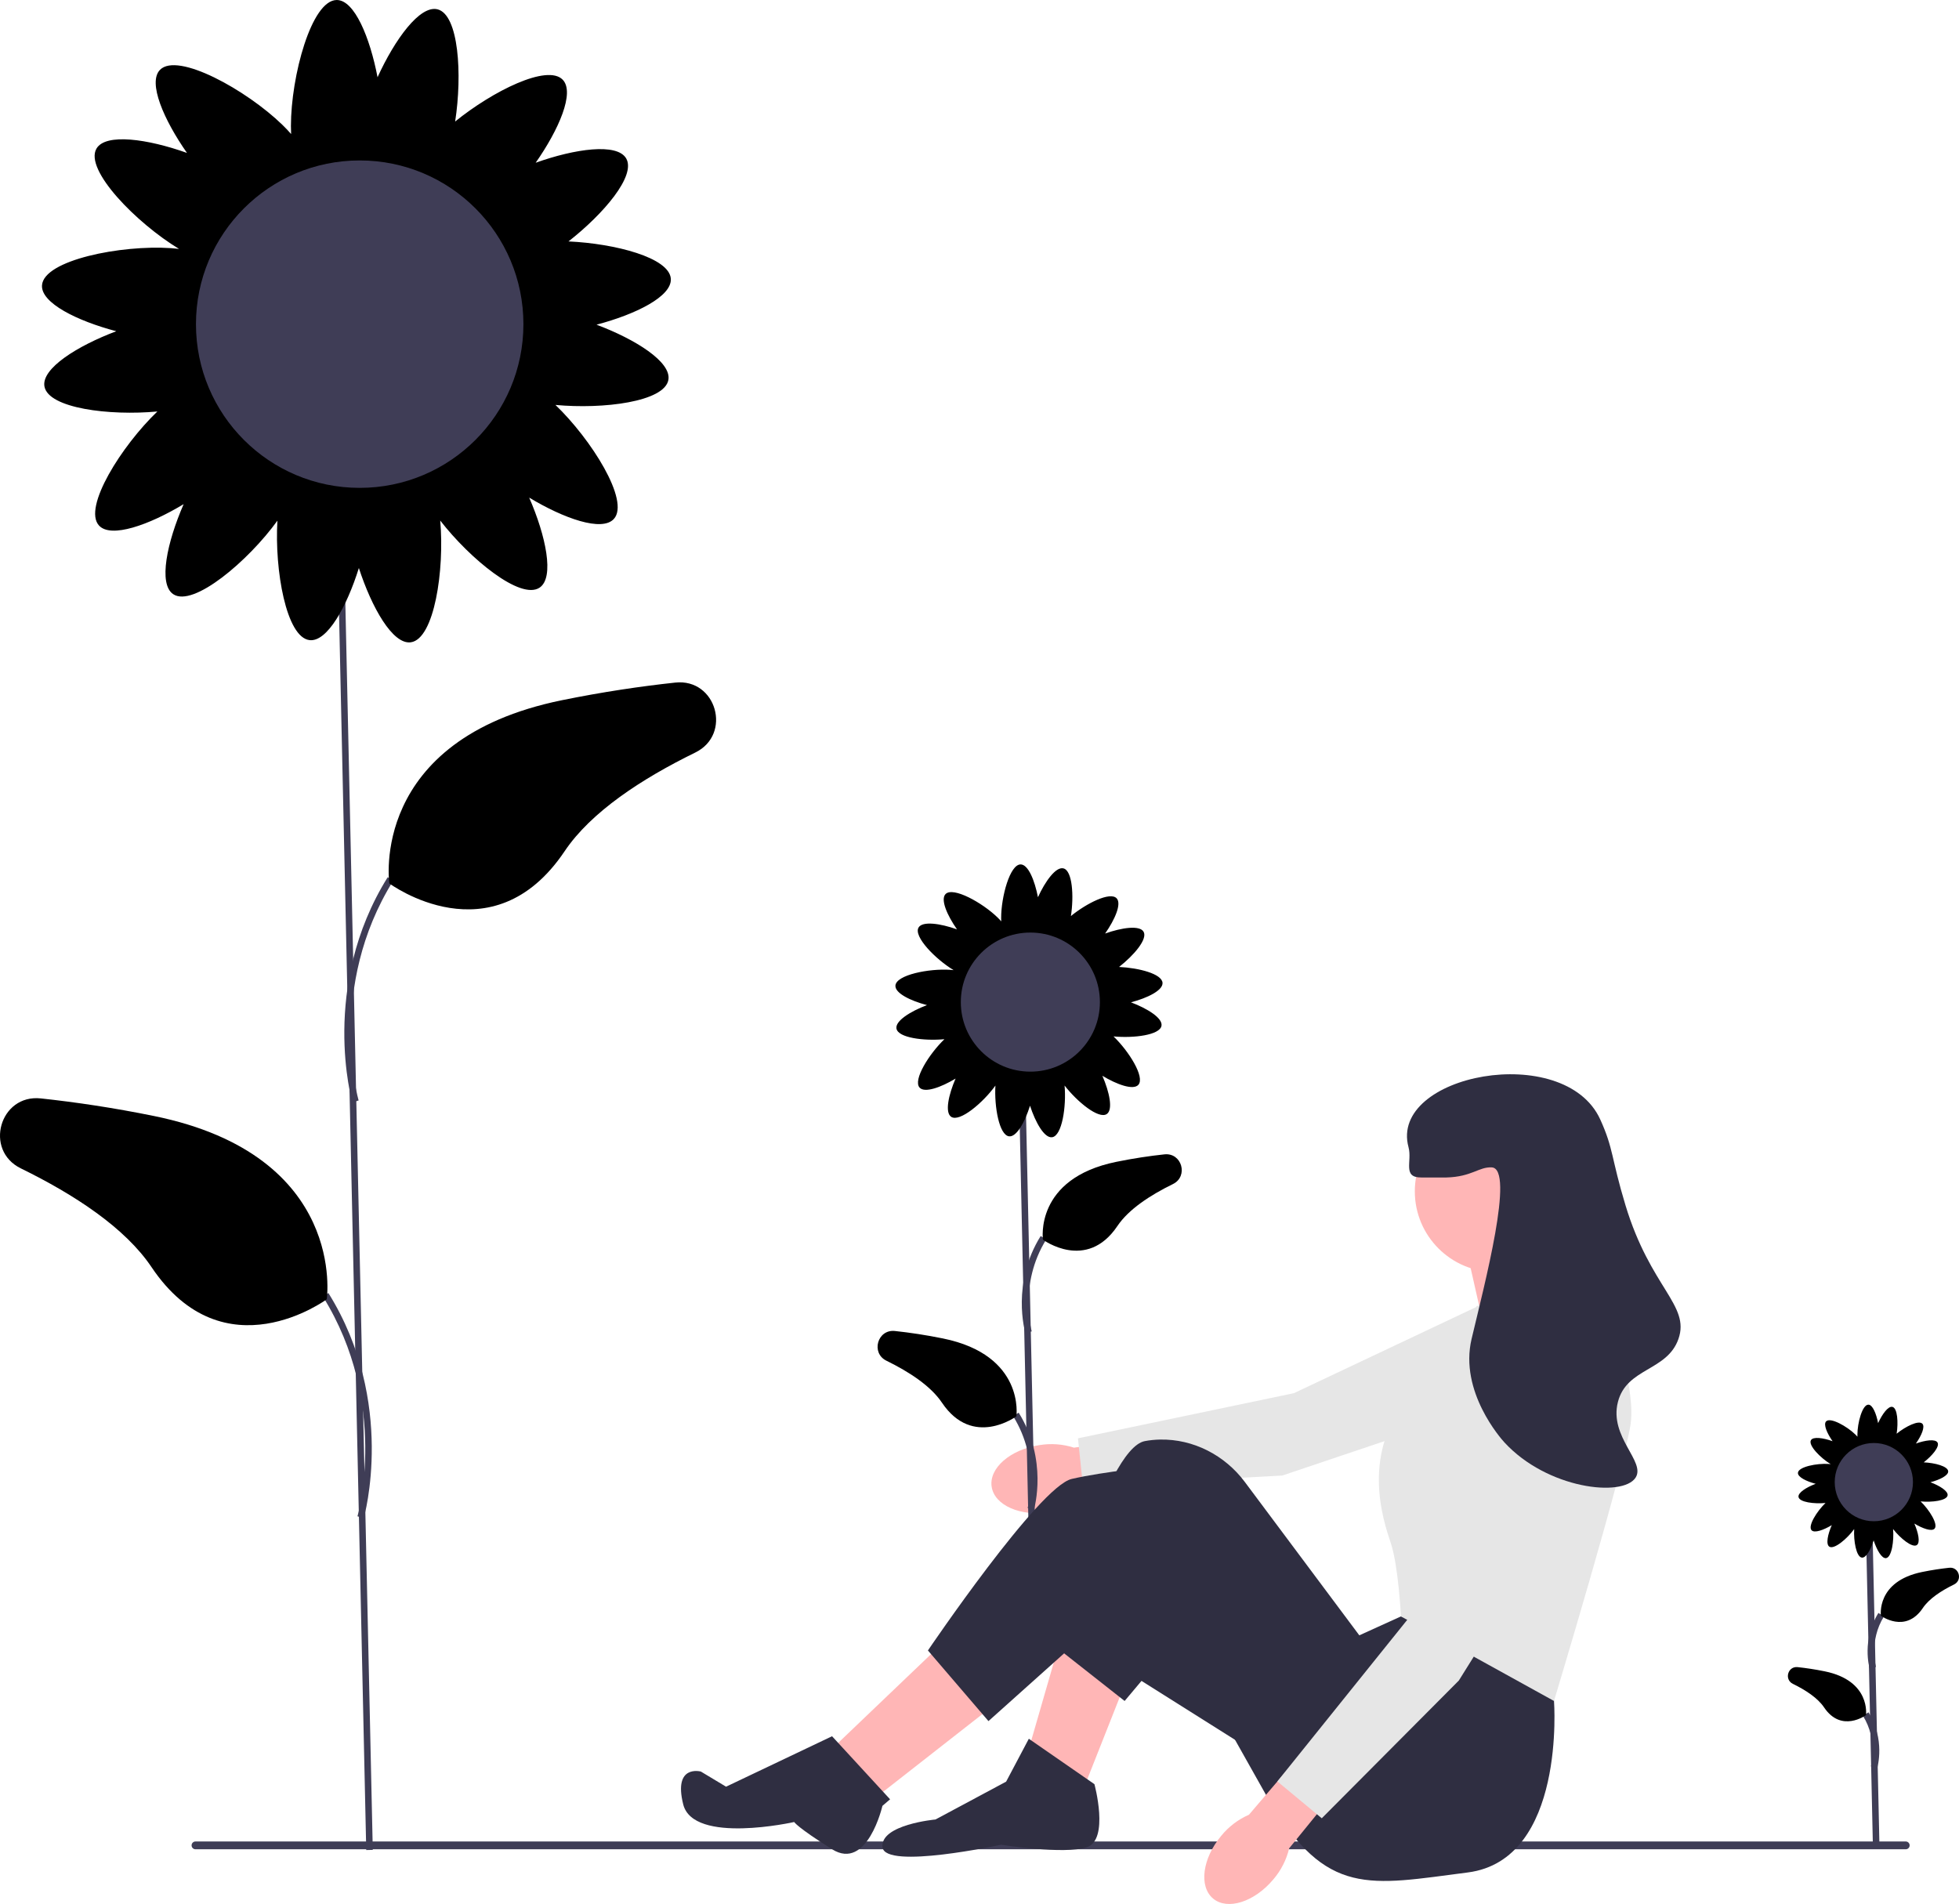
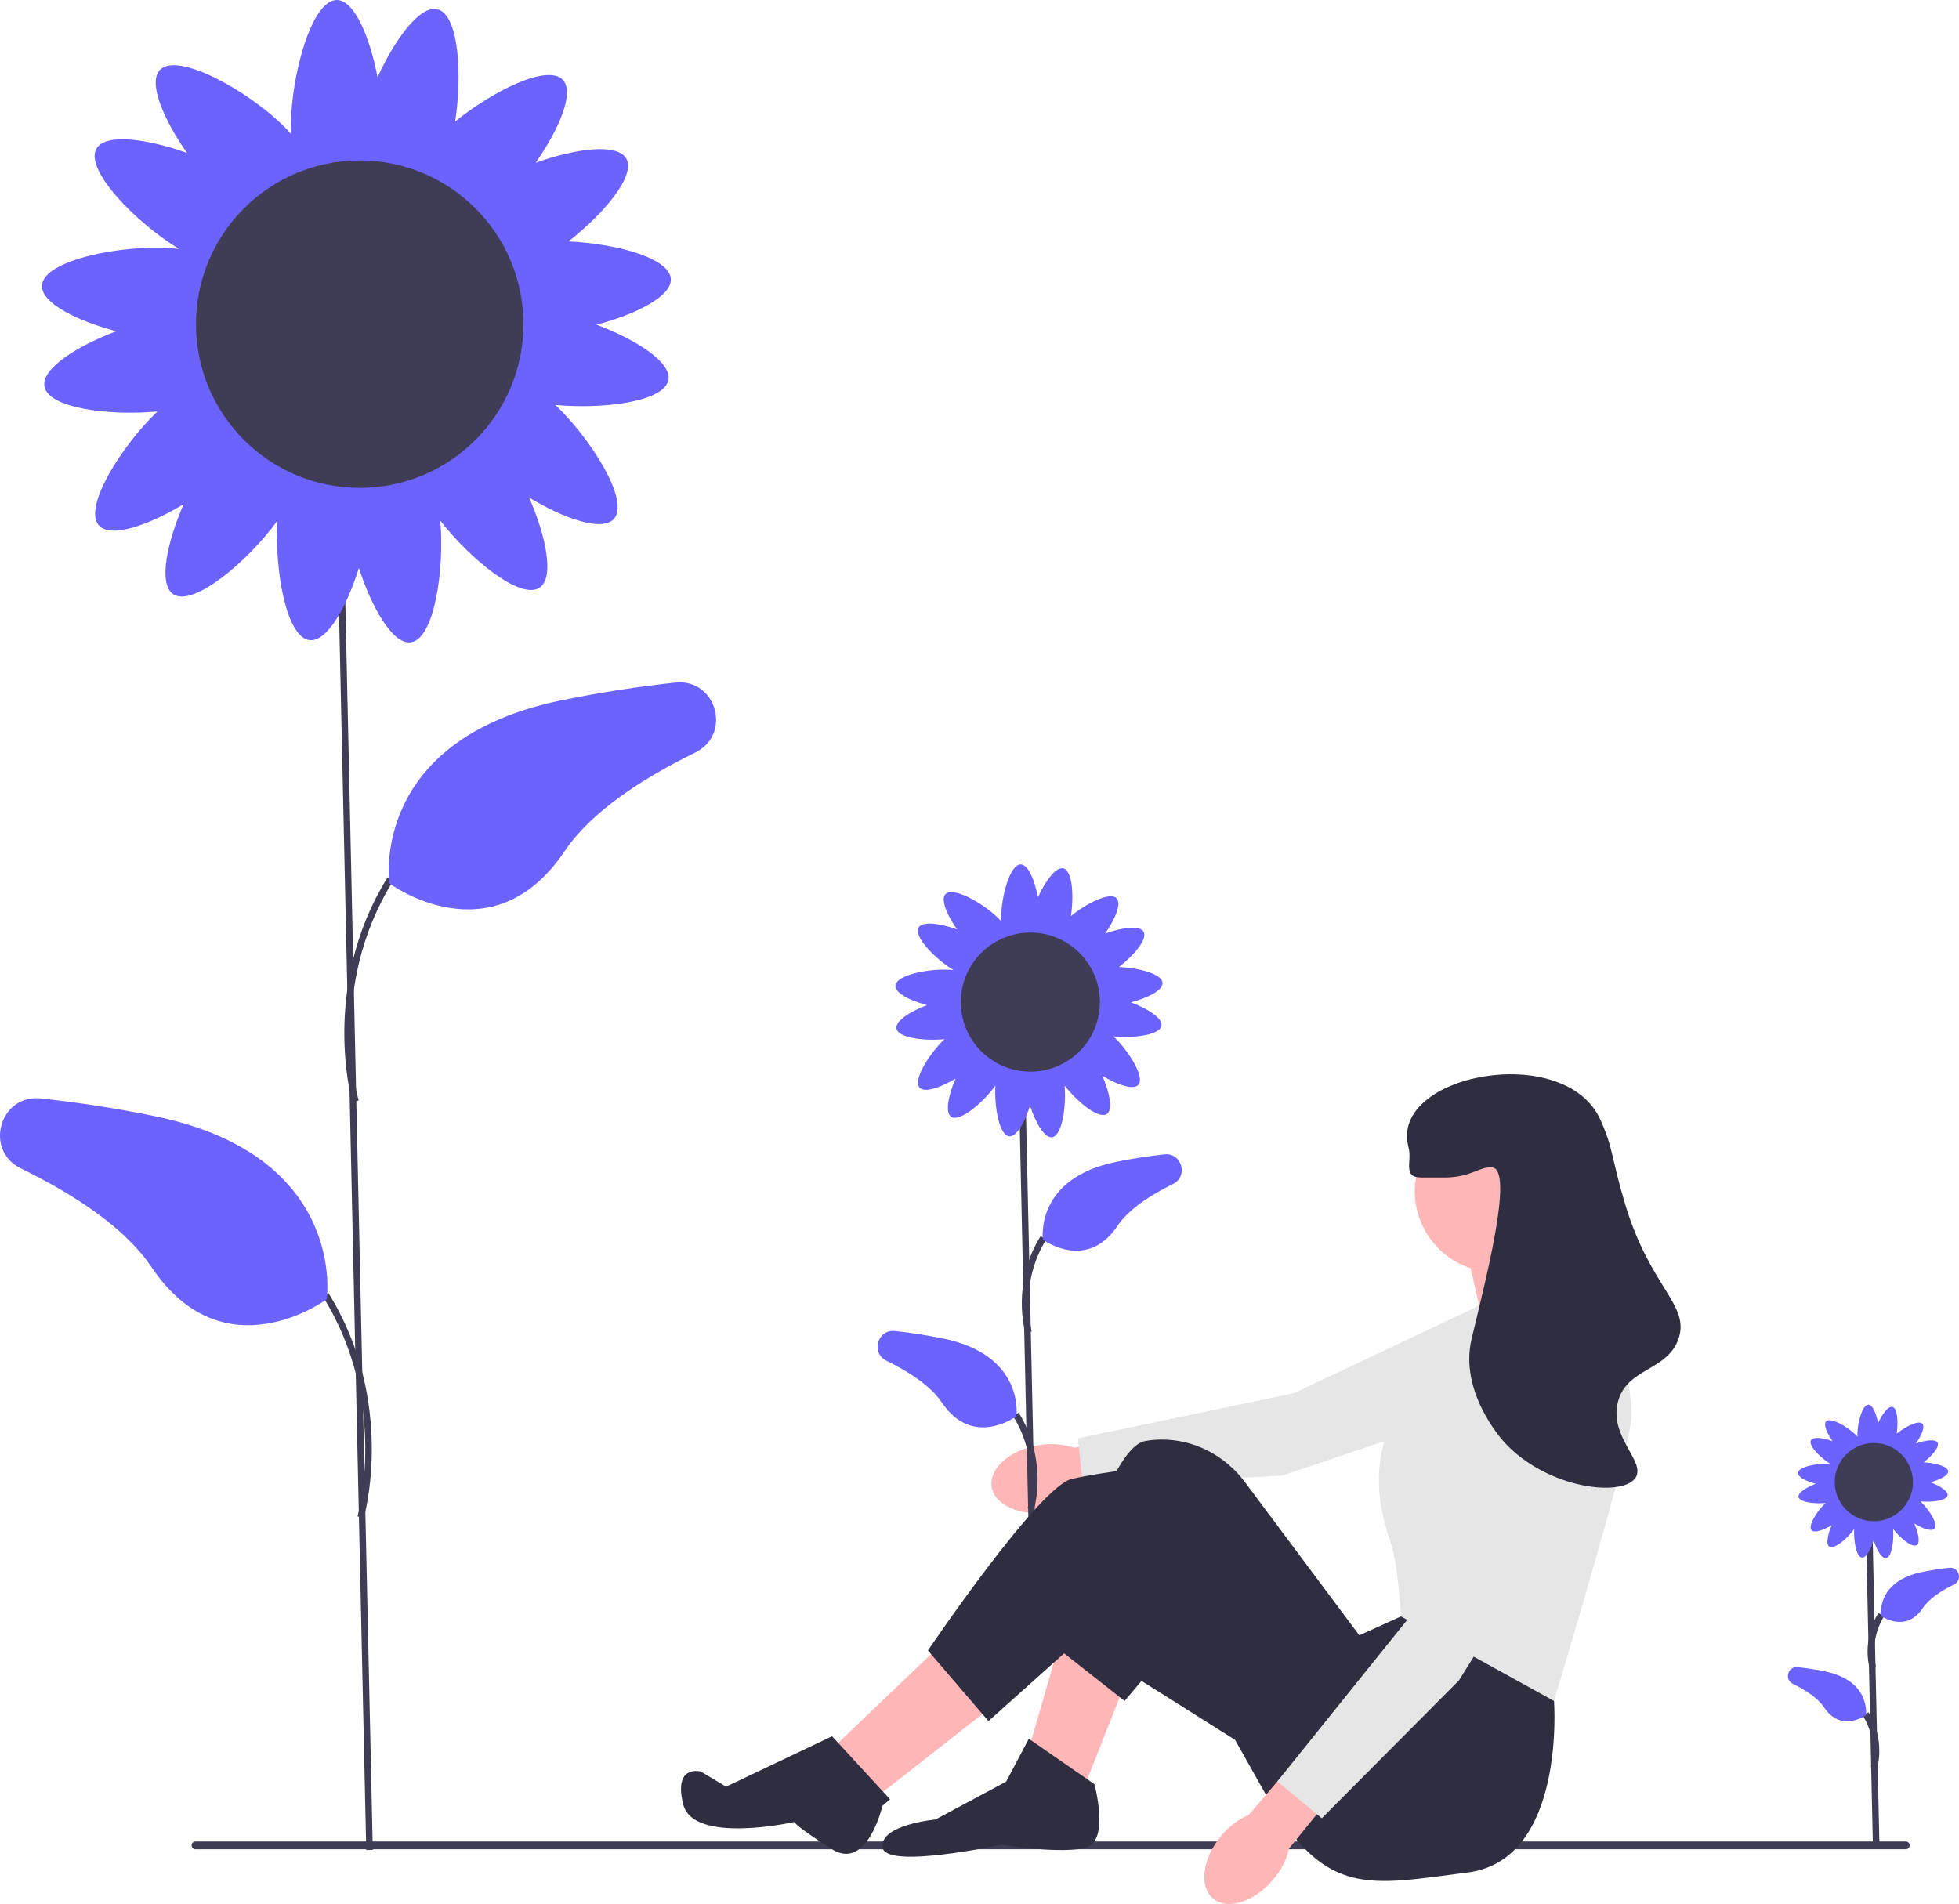
<svg xmlns="http://www.w3.org/2000/svg" width="598.253" height="581.498" viewBox="0 0 598.253 581.498">
-   <path id="uuid-207e1ec5-f316-41d7-bdda-8b0dd0a2bd60-1112" d="M317.376,441.361c-8.897,1.364-15.405,7.059-14.536,12.721,.869,5.662,8.784,9.145,17.684,7.779,3.563-.497,6.954-1.839,9.892-3.915l37.623-6.254-2.511-14.872-37.538,5.312c-3.426-1.101-7.065-1.366-10.614-.772Z" fill="#ffb6b6" />
+   <path id="uuid-207e1ec5-f316-41d7-bdda-8b0dd0a2bd60-305" d="M317.376,441.361c-8.897,1.364-15.405,7.059-14.536,12.721,.869,5.662,8.784,9.145,17.684,7.779,3.563-.497,6.954-1.839,9.892-3.915l37.623-6.254-2.511-14.872-37.538,5.312c-3.426-1.101-7.065-1.366-10.614-.772Z" fill="#ffb6b6" />
  <polygon points="479.501 395.005 464.912 425.961 391.575 450.649 330.719 453.896 329.195 439.279 395.148 425.489 462.825 393.508 479.501 395.005" fill="#e6e6e6" />
  <g>
    <rect x="313.022" y="330.245" width="2.001" height="173.776" transform="translate(-9.1013 7.00975) rotate(-1.26066)" fill="#3f3d56" />
    <path d="M313.154,407.168c-.181-.616-4.327-15.269,4.651-29.671l1.697,1.059c-8.49,13.618-4.47,27.907-4.429,28.051l-1.919,.562Z" fill="#3f3d56" />
-     <path d="M318.507,378.609s-2.729-18.655,22.414-23.775c5.238-1.067,10.163-1.796,14.677-2.281,5.329-.573,7.407,6.721,2.593,9.077-6.971,3.412-13.529,7.711-16.947,12.802-9.427,14.04-22.738,4.178-22.738,4.178Z" class="undraw-primary" />
+     <path d="M318.507,378.609s-2.729-18.655,22.414-23.775c5.238-1.067,10.163-1.796,14.677-2.281,5.329-.573,7.407,6.721,2.593,9.077-6.971,3.412-13.529,7.711-16.947,12.802-9.427,14.04-22.738,4.178-22.738,4.178Z" fill="#6c63ff" />
    <path d="M315.74,461.115l-1.919-.562c.042-.144,4.061-14.433-4.429-28.051l1.697-1.059c8.978,14.402,4.832,29.055,4.651,29.671Z" fill="#3f3d56" />
-     <path d="M310.388,432.556s2.729-18.655-22.414-23.775c-5.238-1.067-10.163-1.796-14.677-2.281-5.329-.573-7.407,6.721-2.593,9.077,6.971,3.412,13.529,7.711,16.947,12.802,9.427,14.04,22.738,4.178,22.738,4.178Z" class="undraw-primary" />
-     <path d="M345.383,306.122c5.061-1.334,9.794-3.66,9.637-5.96-.186-2.733-7.213-4.563-13.275-4.842,4.572-3.577,8.773-8.522,7.488-10.758-1.181-2.056-6.676-1.26-11.745,.551,3-4.289,5.109-9.122,3.503-10.776-2.001-2.06-9.102,1.496-13.948,5.427,.943-6.124,.466-13.853-2.28-14.553-2.298-.585-5.554,3.911-7.787,8.81-.987-5.14-2.984-10.02-5.29-10.02-3.284,0-5.947,9.902-5.947,16.354,0,.365,.01,.708,.026,1.036-.33-.382-.707-.781-1.138-1.2-4.628-4.495-13.587-9.484-15.875-7.127-1.606,1.654,.503,6.487,3.503,10.776-5.069-1.811-10.564-2.607-11.745-.551-1.587,2.763,5.197,9.659,10.711,13.003-.331-.04-.68-.074-1.05-.099-6.436-.439-16.497,1.543-16.721,4.82-.157,2.3,4.576,4.625,9.637,5.96-5.039,1.894-9.746,4.837-9.319,7.169,.519,2.831,8.429,3.821,14.648,3.241-4.646,4.458-9.684,12.444-7.582,14.784,1.541,1.715,6.506-.06,10.989-2.761-2.152,4.934-3.32,10.362-1.349,11.68,2.604,1.742,9.747-4.321,13.513-9.539-.384,6.383,1.144,15.152,4.174,15.498,2.291,.262,4.829-4.36,6.393-9.355,1.663,5.12,4.388,9.957,6.737,9.636,3.055-.417,4.387-9.405,3.817-15.793,3.885,5.003,10.422,10.353,12.889,8.704,1.971-1.318,.802-6.746-1.349-11.68,4.483,2.701,9.449,4.476,10.989,2.761,2.103-2.34-2.936-10.326-7.582-14.784,6.219,.58,14.129-.411,14.648-3.241,.427-2.332-4.28-5.275-9.319-7.169Zm-27.251,18.055c-1.301,.178-2.49,.431-3.395,1.078-.961-.954-2.365-1.245-3.925-1.423-1.747-.2-3.336-.219-4.547,.79-.443-1.232-1.533-2.107-2.802-2.956-1.091-.73-2.15-1.329-3.256-1.445-.086-1.351-.944-2.5-1.994-3.668-.669-.745-1.339-1.411-2.082-1.857,1.072-1.305,.949-2.955,.617-4.766-.237-1.292-.544-2.468-1.232-3.342,.909-1.004,1.136-2.419,1.243-3.986,.117-1.711,.068-3.263-.919-4.418,2.553,.325,3.784-1.266,4.929-3.259,.654-1.138,1.18-2.235,1.22-3.347,1.342-.178,2.43-1.112,3.524-2.239,.935-.963,1.73-1.916,2.029-3.013,1.071,.9,2.533,1.036,4.145,1.036,1.571,0,2.998-.129,4.061-.968,.825,.746,1.978,1.133,3.251,1.457,1.215,.309,2.361,.516,3.404,.308,.381,.869,1.057,1.659,1.83,2.454,1.094,1.127,2.182,2.061,3.524,2.239,.04,1.112,.566,2.208,1.22,3.347,.77,1.34,1.578,2.499,2.802,3.016-.143,.778-.128,1.635-.066,2.537,.107,1.567,.333,2.983,1.243,3.986-.688,.874-.995,2.051-1.232,3.342-.332,1.811-.455,3.461,.617,4.766-.743,.446-1.413,1.112-2.082,1.857-1.05,1.169-1.907,2.317-1.994,3.668-1.106,.116-2.165,.715-3.256,1.445-1.491,.997-2.732,2.031-2.971,3.635-1.119-.543-2.458-.472-3.904-.275Z" class="undraw-primary" />
+     <path d="M310.388,432.556s2.729-18.655-22.414-23.775c-5.238-1.067-10.163-1.796-14.677-2.281-5.329-.573-7.407,6.721-2.593,9.077,6.971,3.412,13.529,7.711,16.947,12.802,9.427,14.04,22.738,4.178,22.738,4.178Z" fill="#6c63ff" />
+     <path d="M345.383,306.122c5.061-1.334,9.794-3.66,9.637-5.96-.186-2.733-7.213-4.563-13.275-4.842,4.572-3.577,8.773-8.522,7.488-10.758-1.181-2.056-6.676-1.26-11.745,.551,3-4.289,5.109-9.122,3.503-10.776-2.001-2.06-9.102,1.496-13.948,5.427,.943-6.124,.466-13.853-2.28-14.553-2.298-.585-5.554,3.911-7.787,8.81-.987-5.14-2.984-10.02-5.29-10.02-3.284,0-5.947,9.902-5.947,16.354,0,.365,.01,.708,.026,1.036-.33-.382-.707-.781-1.138-1.2-4.628-4.495-13.587-9.484-15.875-7.127-1.606,1.654,.503,6.487,3.503,10.776-5.069-1.811-10.564-2.607-11.745-.551-1.587,2.763,5.197,9.659,10.711,13.003-.331-.04-.68-.074-1.05-.099-6.436-.439-16.497,1.543-16.721,4.82-.157,2.3,4.576,4.625,9.637,5.96-5.039,1.894-9.746,4.837-9.319,7.169,.519,2.831,8.429,3.821,14.648,3.241-4.646,4.458-9.684,12.444-7.582,14.784,1.541,1.715,6.506-.06,10.989-2.761-2.152,4.934-3.32,10.362-1.349,11.68,2.604,1.742,9.747-4.321,13.513-9.539-.384,6.383,1.144,15.152,4.174,15.498,2.291,.262,4.829-4.36,6.393-9.355,1.663,5.12,4.388,9.957,6.737,9.636,3.055-.417,4.387-9.405,3.817-15.793,3.885,5.003,10.422,10.353,12.889,8.704,1.971-1.318,.802-6.746-1.349-11.68,4.483,2.701,9.449,4.476,10.989,2.761,2.103-2.34-2.936-10.326-7.582-14.784,6.219,.58,14.129-.411,14.648-3.241,.427-2.332-4.28-5.275-9.319-7.169Zm-27.251,18.055c-1.301,.178-2.49,.431-3.395,1.078-.961-.954-2.365-1.245-3.925-1.423-1.747-.2-3.336-.219-4.547,.79-.443-1.232-1.533-2.107-2.802-2.956-1.091-.73-2.15-1.329-3.256-1.445-.086-1.351-.944-2.5-1.994-3.668-.669-.745-1.339-1.411-2.082-1.857,1.072-1.305,.949-2.955,.617-4.766-.237-1.292-.544-2.468-1.232-3.342,.909-1.004,1.136-2.419,1.243-3.986,.117-1.711,.068-3.263-.919-4.418,2.553,.325,3.784-1.266,4.929-3.259,.654-1.138,1.18-2.235,1.22-3.347,1.342-.178,2.43-1.112,3.524-2.239,.935-.963,1.73-1.916,2.029-3.013,1.071,.9,2.533,1.036,4.145,1.036,1.571,0,2.998-.129,4.061-.968,.825,.746,1.978,1.133,3.251,1.457,1.215,.309,2.361,.516,3.404,.308,.381,.869,1.057,1.659,1.83,2.454,1.094,1.127,2.182,2.061,3.524,2.239,.04,1.112,.566,2.208,1.22,3.347,.77,1.34,1.578,2.499,2.802,3.016-.143,.778-.128,1.635-.066,2.537,.107,1.567,.333,2.983,1.243,3.986-.688,.874-.995,2.051-1.232,3.342-.332,1.811-.455,3.461,.617,4.766-.743,.446-1.413,1.112-2.082,1.857-1.05,1.169-1.907,2.317-1.994,3.668-1.106,.116-2.165,.715-3.256,1.445-1.491,.997-2.732,2.031-2.971,3.635-1.119-.543-2.458-.472-3.904-.275Z" fill="#6c63ff" />
    <circle cx="314.659" cy="306.053" r="21.239" fill="#3f3d56" />
  </g>
  <path d="M58.509,563.597c0,.66,.53,1.19,1.19,1.19H581.989c.66,0,1.19-.53,1.19-1.19,0-.66-.53-1.19-1.19-1.19H59.699c-.66,0-1.19,.53-1.19,1.19Z" fill="#3f3d56" />
  <polygon points="344.239 512.546 331.142 545.675 314.192 534.118 324.208 499.449 344.239 512.546" fill="#ffb6b6" />
  <polygon points="289.538 500.219 254.869 533.348 268.737 547.986 304.177 520.25 289.538 500.219" fill="#ffb6b6" />
  <polygon points="485.998 392.359 485.613 389.662 476.753 372.328 447.477 380.032 452.87 403.915 485.998 392.359" fill="#ffb6b6" />
  <path d="M473.671,507.923l.9,11.572s3.722,48.522-26.325,52.374c-30.047,3.852-43.144,7.704-60.864-22.342l-27.735-49.308-16.2,19.276-21.551-16.965s15.409-60.094,27.735-62.405c1.541-.289,3.082-.433,4.599-.465,10.205-.213,19.825,4.779,25.931,12.959l34.957,46.829,12.712-5.778,45.841,14.253Z" fill="#2f2e41" />
  <path d="M307.258,544.134l6.934-13.097,20.031,13.868s4.623,16.949-2.311,19.261c-6.934,2.311-26.195-.77-26.195-.77,0,0-35.44,7.704-36.21,.77s16.179-8.475,16.179-8.475l21.572-11.556Z" fill="#2f2e41" />
  <path d="M382.76,534.888l-53.545-33.738-27.35,24.493-18.49-21.572s33.899-50.078,43.915-52.389,26.195-3.852,26.195-3.852l49.308,45.455-20.031,41.603Z" fill="#2f2e41" />
  <path d="M254.099,530.266l17.72,19.261-2.337,1.999s-4.597,20.022-15.383,13.249c-10.786-6.773-11.556-8.314-11.556-8.314,0,0-30.817,6.934-33.899-5.393-3.082-12.327,5.393-10.016,5.393-10.016l7.695,4.623,32.367-15.409Z" fill="#2f2e41" />
  <circle cx="456.722" cy="363.853" r="24.654" fill="#ffb6b6" />
  <path d="M450.944,398.908l35.44-10.786s13.868,32.358,11.556,46.996c-2.311,14.638-23.368,84.377-23.368,84.377l-46.741-25.825s-.77-15.409-3.082-22.342-9.63-28.121,6.549-45.841c16.179-17.72,19.646-26.58,19.646-26.58Z" fill="#e6e6e6" />
  <g>
    <rect x="107.344" y="155.95" width="2" height="409.099" transform="translate(-7.90461 2.47077) rotate(-1.26058)" fill="#3f3d56" />
    <path d="M107.599,336.66c-.103-.35-10.018-35.358,10.799-68.751l1.697,1.058c-20.348,32.642-10.678,66.789-10.578,67.131l-1.919,.562Z" fill="#3f3d56" />
-     <path d="M118.901,269.809s-6.425-43.917,52.767-55.97c12.332-2.511,23.925-4.227,34.552-5.371,12.544-1.35,17.437,15.822,6.105,21.368-16.411,8.032-31.849,18.153-39.896,30.137-22.192,33.053-53.528,9.835-53.528,9.835Z" class="undraw-primary" />
+     <path d="M118.901,269.809s-6.425-43.917,52.767-55.97c12.332-2.511,23.925-4.227,34.552-5.371,12.544-1.35,17.437,15.822,6.105,21.368-16.411,8.032-31.849,18.153-39.896,30.137-22.192,33.053-53.528,9.835-53.528,9.835Z" fill="#6c63ff" />
    <path d="M111.09,463.66l-1.919-.562c.1-.341,9.751-34.521-10.578-67.131l1.697-1.059c20.817,33.394,10.902,68.402,10.799,68.752Z" fill="#3f3d56" />
-     <path d="M99.788,396.809s6.425-43.917-52.767-55.97c-12.332-2.511-23.925-4.227-34.552-5.371-12.544-1.35-17.437,15.822-6.105,21.368,16.411,8.032,31.849,18.153,39.896,30.137,22.192,33.053,53.528,9.835,53.528,9.835Z" class="undraw-primary" />
-     <path d="M182.173,99.161c11.915-3.141,23.056-8.615,22.687-14.03-.439-6.433-16.98-10.743-31.251-11.399,10.764-8.421,20.654-20.061,17.629-25.326-2.781-4.84-15.715-2.965-27.649,1.298,7.062-10.097,12.028-21.475,8.246-25.368-4.71-4.85-21.428,3.521-32.837,12.775,2.221-14.416,1.098-32.613-5.368-34.26-5.409-1.377-13.076,9.208-18.332,20.739-2.323-12.101-7.026-23.589-12.454-23.589-7.732,0-14,23.312-14,38.5,0,.859,.023,1.667,.062,2.439-.776-.9-1.665-1.84-2.68-2.825-10.895-10.581-31.986-22.326-37.373-16.779-3.781,3.894,1.184,15.271,8.246,25.368-11.934-4.263-24.869-6.138-27.649-1.298-3.736,6.503,12.234,22.738,25.215,30.611-.78-.094-1.6-.173-2.473-.233-15.153-1.034-38.837,3.633-39.364,11.347-.37,5.415,10.772,10.889,22.687,14.03-11.862,4.459-22.945,11.387-21.939,16.878,1.221,6.664,19.842,8.996,34.484,7.631-10.938,10.495-22.799,29.295-17.849,34.805,3.627,4.038,15.316-.142,25.871-6.5-5.065,11.616-7.816,24.393-3.177,27.497,6.131,4.101,22.947-10.173,31.813-22.456-.903,15.027,2.692,35.671,9.826,36.486,5.393,.616,11.369-10.265,15.05-22.024,3.914,12.053,10.33,23.44,15.861,22.685,7.192-.981,10.327-22.142,8.985-37.18,9.145,11.778,24.536,24.374,30.342,20.49,4.64-3.104,1.889-15.881-3.177-27.497,10.554,6.359,22.243,10.538,25.871,6.5,4.95-5.51-6.911-24.31-17.849-34.805,14.641,1.365,33.263-.967,34.484-7.631,1.006-5.49-10.077-12.419-21.939-16.878Zm-64.154,42.505c-3.063,.418-5.863,1.015-7.993,2.539-2.262-2.246-5.567-2.93-9.241-3.35-4.114-.47-7.852-.515-10.703,1.859-1.043-2.899-3.608-4.959-6.596-6.958-2.569-1.719-5.061-3.129-7.665-3.401-.203-3.181-2.223-5.885-4.694-8.636-1.576-1.754-3.152-3.322-4.902-4.371,2.524-3.073,2.233-6.957,1.452-11.22-.557-3.04-1.281-5.811-2.9-7.869,2.141-2.362,2.673-5.695,2.925-9.384,.275-4.028,.161-7.681-2.165-10.401,6.009,.764,8.909-2.979,11.604-7.671,1.54-2.68,2.778-5.262,2.872-7.879,3.16-.42,5.72-2.618,8.297-5.271,2.201-2.266,4.073-4.51,4.776-7.093,2.522,2.119,5.963,2.44,9.759,2.44,3.698,0,7.059-.305,9.561-2.279,1.943,1.756,4.658,2.666,7.653,3.429,2.859,.728,5.559,1.215,8.013,.725,.896,2.047,2.489,3.905,4.308,5.778,2.576,2.653,5.136,4.851,8.297,5.271,.094,2.617,1.332,5.199,2.872,7.879,1.812,3.155,3.716,5.883,6.595,7.1-.336,1.833-.3,3.85-.155,5.972,.252,3.689,.785,7.022,2.925,9.384-1.619,2.058-2.343,4.828-2.9,7.869-.781,4.263-1.072,8.147,1.452,11.22-1.749,1.049-3.326,2.617-4.902,4.371-2.471,2.751-4.491,5.455-4.694,8.636-2.605,.272-5.096,1.683-7.665,3.401-3.509,2.347-6.432,4.78-6.993,8.558-2.633-1.277-5.785-1.112-9.19-.648Z" class="undraw-primary" />
+     <path d="M99.788,396.809s6.425-43.917-52.767-55.97c-12.332-2.511-23.925-4.227-34.552-5.371-12.544-1.35-17.437,15.822-6.105,21.368,16.411,8.032,31.849,18.153,39.896,30.137,22.192,33.053,53.528,9.835,53.528,9.835Z" fill="#6c63ff" />
+     <path d="M182.173,99.161c11.915-3.141,23.056-8.615,22.687-14.03-.439-6.433-16.98-10.743-31.251-11.399,10.764-8.421,20.654-20.061,17.629-25.326-2.781-4.84-15.715-2.965-27.649,1.298,7.062-10.097,12.028-21.475,8.246-25.368-4.71-4.85-21.428,3.521-32.837,12.775,2.221-14.416,1.098-32.613-5.368-34.26-5.409-1.377-13.076,9.208-18.332,20.739-2.323-12.101-7.026-23.589-12.454-23.589-7.732,0-14,23.312-14,38.5,0,.859,.023,1.667,.062,2.439-.776-.9-1.665-1.84-2.68-2.825-10.895-10.581-31.986-22.326-37.373-16.779-3.781,3.894,1.184,15.271,8.246,25.368-11.934-4.263-24.869-6.138-27.649-1.298-3.736,6.503,12.234,22.738,25.215,30.611-.78-.094-1.6-.173-2.473-.233-15.153-1.034-38.837,3.633-39.364,11.347-.37,5.415,10.772,10.889,22.687,14.03-11.862,4.459-22.945,11.387-21.939,16.878,1.221,6.664,19.842,8.996,34.484,7.631-10.938,10.495-22.799,29.295-17.849,34.805,3.627,4.038,15.316-.142,25.871-6.5-5.065,11.616-7.816,24.393-3.177,27.497,6.131,4.101,22.947-10.173,31.813-22.456-.903,15.027,2.692,35.671,9.826,36.486,5.393,.616,11.369-10.265,15.05-22.024,3.914,12.053,10.33,23.44,15.861,22.685,7.192-.981,10.327-22.142,8.985-37.18,9.145,11.778,24.536,24.374,30.342,20.49,4.64-3.104,1.889-15.881-3.177-27.497,10.554,6.359,22.243,10.538,25.871,6.5,4.95-5.51-6.911-24.31-17.849-34.805,14.641,1.365,33.263-.967,34.484-7.631,1.006-5.49-10.077-12.419-21.939-16.878Zm-64.154,42.505c-3.063,.418-5.863,1.015-7.993,2.539-2.262-2.246-5.567-2.93-9.241-3.35-4.114-.47-7.852-.515-10.703,1.859-1.043-2.899-3.608-4.959-6.596-6.958-2.569-1.719-5.061-3.129-7.665-3.401-.203-3.181-2.223-5.885-4.694-8.636-1.576-1.754-3.152-3.322-4.902-4.371,2.524-3.073,2.233-6.957,1.452-11.22-.557-3.04-1.281-5.811-2.9-7.869,2.141-2.362,2.673-5.695,2.925-9.384,.275-4.028,.161-7.681-2.165-10.401,6.009,.764,8.909-2.979,11.604-7.671,1.54-2.68,2.778-5.262,2.872-7.879,3.16-.42,5.72-2.618,8.297-5.271,2.201-2.266,4.073-4.51,4.776-7.093,2.522,2.119,5.963,2.44,9.759,2.44,3.698,0,7.059-.305,9.561-2.279,1.943,1.756,4.658,2.666,7.653,3.429,2.859,.728,5.559,1.215,8.013,.725,.896,2.047,2.489,3.905,4.308,5.778,2.576,2.653,5.136,4.851,8.297,5.271,.094,2.617,1.332,5.199,2.872,7.879,1.812,3.155,3.716,5.883,6.595,7.1-.336,1.833-.3,3.85-.155,5.972,.252,3.689,.785,7.022,2.925,9.384-1.619,2.058-2.343,4.828-2.9,7.869-.781,4.263-1.072,8.147,1.452,11.22-1.749,1.049-3.326,2.617-4.902,4.371-2.471,2.751-4.491,5.455-4.694,8.636-2.605,.272-5.096,1.683-7.665,3.401-3.509,2.347-6.432,4.78-6.993,8.558-2.633-1.277-5.785-1.112-9.19-.648Z" fill="#6c63ff" />
    <circle cx="109.844" cy="99" r="50" fill="#3f3d56" />
  </g>
  <g>
    <rect x="570.888" y="466.263" width="2" height="97.749" transform="translate(-11.19664 12.70857) rotate(-1.26084)" fill="#3f3d56" />
    <path d="M570.979,509.655c-.104-.354-2.488-8.779,2.665-17.045l1.697,1.059c-4.665,7.482-2.465,15.347-2.443,15.425l-1.919,.562Z" fill="#3f3d56" />
-     <path d="M574.41,493.468s-1.535-10.493,12.608-13.373c2.947-.6,5.717-1.01,8.256-1.283,2.997-.323,4.166,3.78,1.459,5.106-3.921,1.919-7.61,4.337-9.533,7.201-5.303,7.898-12.79,2.35-12.79,2.35Z" class="undraw-primary" />
+     <path d="M574.41,493.468s-1.535-10.493,12.608-13.373c2.947-.6,5.717-1.01,8.256-1.283,2.997-.323,4.166,3.78,1.459,5.106-3.921,1.919-7.61,4.337-9.533,7.201-5.303,7.898-12.79,2.35-12.79,2.35Z" fill="#6c63ff" />
    <path d="M573.274,540l-1.919-.562c.022-.078,2.222-7.941-2.443-15.424l1.697-1.059c5.153,8.266,2.769,16.689,2.665,17.044Z" fill="#3f3d56" />
-     <path d="M569.843,523.813s1.535-10.493-12.608-13.373c-2.947-.6-5.717-1.01-8.256-1.283-2.997-.323-4.166,3.78-1.459,5.106,3.921,1.919,7.61,4.337,9.533,7.201,5.303,7.898,12.79,2.35,12.79,2.35Z" class="undraw-primary" />
-     <path d="M589.528,452.693c2.847-.751,5.509-2.059,5.421-3.352-.105-1.537-4.057-2.567-7.467-2.724,2.572-2.012,4.935-4.793,4.212-6.051-.664-1.156-3.755-.709-6.606,.31,1.687-2.413,2.874-5.131,1.97-6.061-1.125-1.159-5.12,.841-7.846,3.052,.531-3.445,.262-7.793-1.283-8.186-1.292-.329-3.124,2.2-4.38,4.955-.555-2.891-1.679-5.636-2.976-5.636-1.847,0-3.345,5.57-3.345,9.199,0,.205,.005,.398,.015,.583-.185-.215-.398-.44-.64-.675-2.603-2.528-7.643-5.335-8.93-4.009-.904,.93,.283,3.649,1.97,6.061-2.851-1.019-5.942-1.467-6.606-.31-.893,1.554,2.923,5.433,6.025,7.314-.186-.022-.382-.041-.591-.056-3.621-.247-9.28,.868-9.405,2.711-.088,1.294,2.574,2.602,5.421,3.352-2.834,1.065-5.482,2.721-5.242,4.033,.292,1.592,4.741,2.15,8.239,1.823-2.614,2.508-5.448,7-4.265,8.316,.867,.965,3.66-.034,6.181-1.553-1.21,2.776-1.868,5.828-.759,6.57,1.465,.98,5.483-2.431,7.601-5.366-.216,3.591,.643,8.523,2.348,8.718,1.289,.147,2.716-2.453,3.596-5.262,.935,2.88,2.468,5.601,3.79,5.42,1.718-.234,2.467-5.291,2.147-8.884,2.185,2.814,5.863,5.824,7.25,4.896,1.109-.742,.451-3.795-.759-6.57,2.522,1.519,5.315,2.518,6.181,1.553,1.183-1.317-1.651-5.809-4.265-8.316,3.498,.326,7.948-.231,8.239-1.823,.24-1.312-2.408-2.967-5.242-4.033Zm-15.329,10.156c-.732,.1-1.401,.242-1.91,.607-.541-.537-1.33-.7-2.208-.8-.983-.112-1.876-.123-2.557,.444-.249-.693-.862-1.185-1.576-1.663-.614-.411-1.209-.748-1.832-.813-.049-.76-.531-1.406-1.122-2.064-.377-.419-.753-.794-1.171-1.044,.603-.734,.534-1.662,.347-2.681-.133-.726-.306-1.388-.693-1.88,.511-.564,.639-1.361,.699-2.242,.066-.963,.038-1.835-.517-2.485,1.436,.183,2.129-.712,2.773-1.833,.368-.64,.664-1.257,.686-1.883,.755-.1,1.367-.626,1.982-1.259,.526-.541,.973-1.078,1.141-1.695,.603,.506,1.425,.583,2.332,.583,.884,0,1.687-.073,2.285-.545,.464,.42,1.113,.637,1.829,.819,.683,.174,1.328,.29,1.915,.173,.214,.489,.595,.933,1.029,1.381,.616,.634,1.227,1.159,1.982,1.259,.022,.625,.318,1.242,.686,1.883,.433,.754,.888,1.406,1.576,1.696-.08,.438-.072,.92-.037,1.427,.06,.882,.187,1.678,.699,2.242-.387,.492-.56,1.154-.693,1.88-.187,1.019-.256,1.947,.347,2.681-.418,.251-.795,.625-1.171,1.044-.59,.657-1.073,1.303-1.122,2.064-.622,.065-1.218,.402-1.832,.813-.838,.561-1.537,1.142-1.671,2.045-.629-.305-1.382-.266-2.196-.155Z" class="undraw-primary" />
+     <path d="M569.843,523.813s1.535-10.493-12.608-13.373c-2.947-.6-5.717-1.01-8.256-1.283-2.997-.323-4.166,3.78-1.459,5.106,3.921,1.919,7.61,4.337,9.533,7.201,5.303,7.898,12.79,2.35,12.79,2.35Z" fill="#6c63ff" />
+     <path d="M589.528,452.693c2.847-.751,5.509-2.059,5.421-3.352-.105-1.537-4.057-2.567-7.467-2.724,2.572-2.012,4.935-4.793,4.212-6.051-.664-1.156-3.755-.709-6.606,.31,1.687-2.413,2.874-5.131,1.97-6.061-1.125-1.159-5.12,.841-7.846,3.052,.531-3.445,.262-7.793-1.283-8.186-1.292-.329-3.124,2.2-4.38,4.955-.555-2.891-1.679-5.636-2.976-5.636-1.847,0-3.345,5.57-3.345,9.199,0,.205,.005,.398,.015,.583-.185-.215-.398-.44-.64-.675-2.603-2.528-7.643-5.335-8.93-4.009-.904,.93,.283,3.649,1.97,6.061-2.851-1.019-5.942-1.467-6.606-.31-.893,1.554,2.923,5.433,6.025,7.314-.186-.022-.382-.041-.591-.056-3.621-.247-9.28,.868-9.405,2.711-.088,1.294,2.574,2.602,5.421,3.352-2.834,1.065-5.482,2.721-5.242,4.033,.292,1.592,4.741,2.15,8.239,1.823-2.614,2.508-5.448,7-4.265,8.316,.867,.965,3.66-.034,6.181-1.553-1.21,2.776-1.868,5.828-.759,6.57,1.465,.98,5.483-2.431,7.601-5.366-.216,3.591,.643,8.523,2.348,8.718,1.289,.147,2.716-2.453,3.596-5.262,.935,2.88,2.468,5.601,3.79,5.42,1.718-.234,2.467-5.291,2.147-8.884,2.185,2.814,5.863,5.824,7.25,4.896,1.109-.742,.451-3.795-.759-6.57,2.522,1.519,5.315,2.518,6.181,1.553,1.183-1.317-1.651-5.809-4.265-8.316,3.498,.326,7.948-.231,8.239-1.823,.24-1.312-2.408-2.967-5.242-4.033Zm-15.329,10.156c-.732,.1-1.401,.242-1.91,.607-.541-.537-1.33-.7-2.208-.8-.983-.112-1.876-.123-2.557,.444-.249-.693-.862-1.185-1.576-1.663-.614-.411-1.209-.748-1.832-.813-.049-.76-.531-1.406-1.122-2.064-.377-.419-.753-.794-1.171-1.044,.603-.734,.534-1.662,.347-2.681-.133-.726-.306-1.388-.693-1.88,.511-.564,.639-1.361,.699-2.242,.066-.963,.038-1.835-.517-2.485,1.436,.183,2.129-.712,2.773-1.833,.368-.64,.664-1.257,.686-1.883,.755-.1,1.367-.626,1.982-1.259,.526-.541,.973-1.078,1.141-1.695,.603,.506,1.425,.583,2.332,.583,.884,0,1.687-.073,2.285-.545,.464,.42,1.113,.637,1.829,.819,.683,.174,1.328,.29,1.915,.173,.214,.489,.595,.933,1.029,1.381,.616,.634,1.227,1.159,1.982,1.259,.022,.625,.318,1.242,.686,1.883,.433,.754,.888,1.406,1.576,1.696-.08,.438-.072,.92-.037,1.427,.06,.882,.187,1.678,.699,2.242-.387,.492-.56,1.154-.693,1.88-.187,1.019-.256,1.947,.347,2.681-.418,.251-.795,.625-1.171,1.044-.59,.657-1.073,1.303-1.122,2.064-.622,.065-1.218,.402-1.832,.813-.838,.561-1.537,1.142-1.671,2.045-.629-.305-1.382-.266-2.196-.155Z" fill="#6c63ff" />
    <circle cx="572.246" cy="452.655" r="11.947" fill="#3f3d56" />
  </g>
  <g>
-     <path id="uuid-fcc96ddd-8a9b-4008-9e3e-ba4d42e134c9-1113" d="M372.943,560.684c-5.768,6.91-6.877,15.487-2.479,19.157,4.398,3.67,12.637,1.043,18.406-5.87,2.342-2.73,3.997-5.981,4.825-9.481l24.068-29.586-11.724-9.488-24.628,28.823c-3.297,1.441-6.201,3.651-8.468,6.445Z" fill="#ffb6b6" />
+     <path id="uuid-fcc96ddd-8a9b-4008-9e3e-ba4d42e134c9-306" d="M372.943,560.684c-5.768,6.91-6.877,15.487-2.479,19.157,4.398,3.67,12.637,1.043,18.406-5.87,2.342-2.73,3.997-5.981,4.825-9.481l24.068-29.586-11.724-9.488-24.628,28.823c-3.297,1.441-6.201,3.651-8.468,6.445Z" fill="#ffb6b6" />
    <polygon points="478.127 414.451 486.504 447.631 445.506 513.259 403.652 555.323 390.087 544.068 432.297 491.549 464.291 423.879 478.127 414.451" fill="#e6e6e6" />
  </g>
  <path d="M433.994,359.616c6.323-.015,6.682,.027,7.704,0,7.842-.207,9.893-3.292,13.868-3.082,7.095,.376-2.269,35.945-6.163,52.389-3.819,16.127,9.088,30.579,10.016,31.588,13.101,14.248,36.114,16.854,40.062,10.786,3.196-4.911-8.131-12.379-5.393-23.113,2.677-10.493,15.036-9.376,18.49-19.261,3.618-10.352-8.54-15.573-16.179-40.833-4.387-14.507-3.611-17.21-7.704-26.195-10.942-24.016-64.574-13.791-58.553,8.475,1.165,4.307-1.935,9.259,3.852,9.245Z" fill="#2f2e41" />
</svg>
